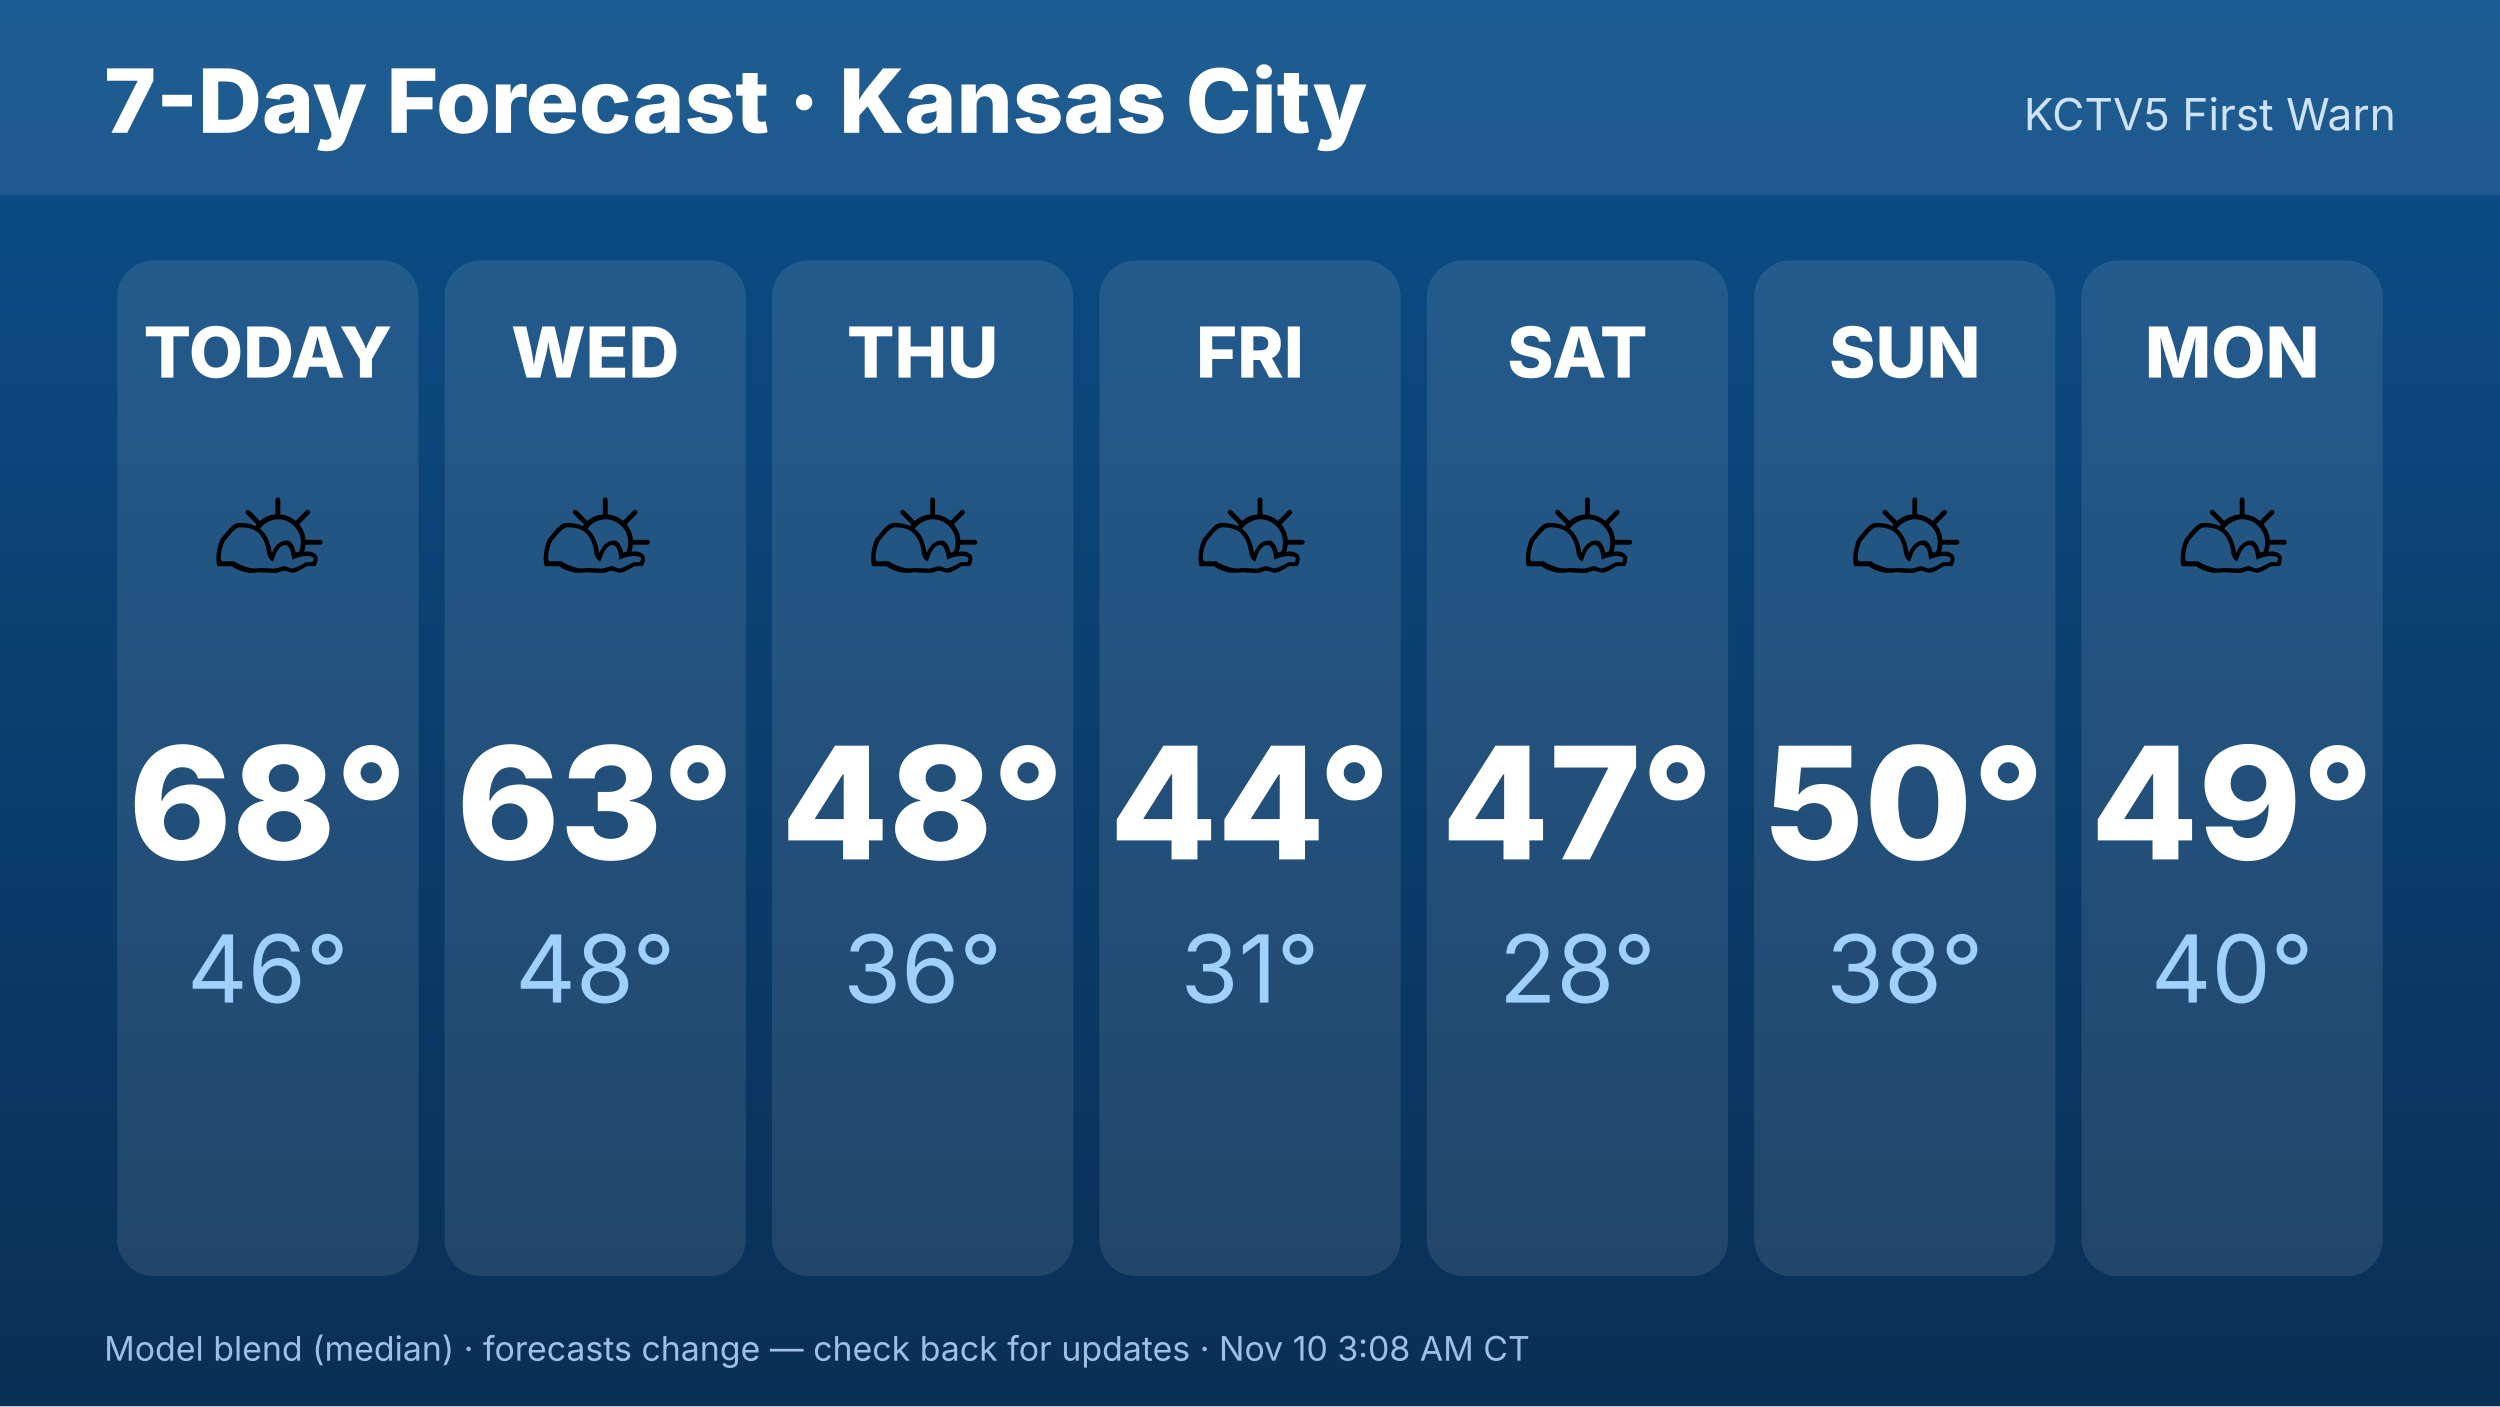
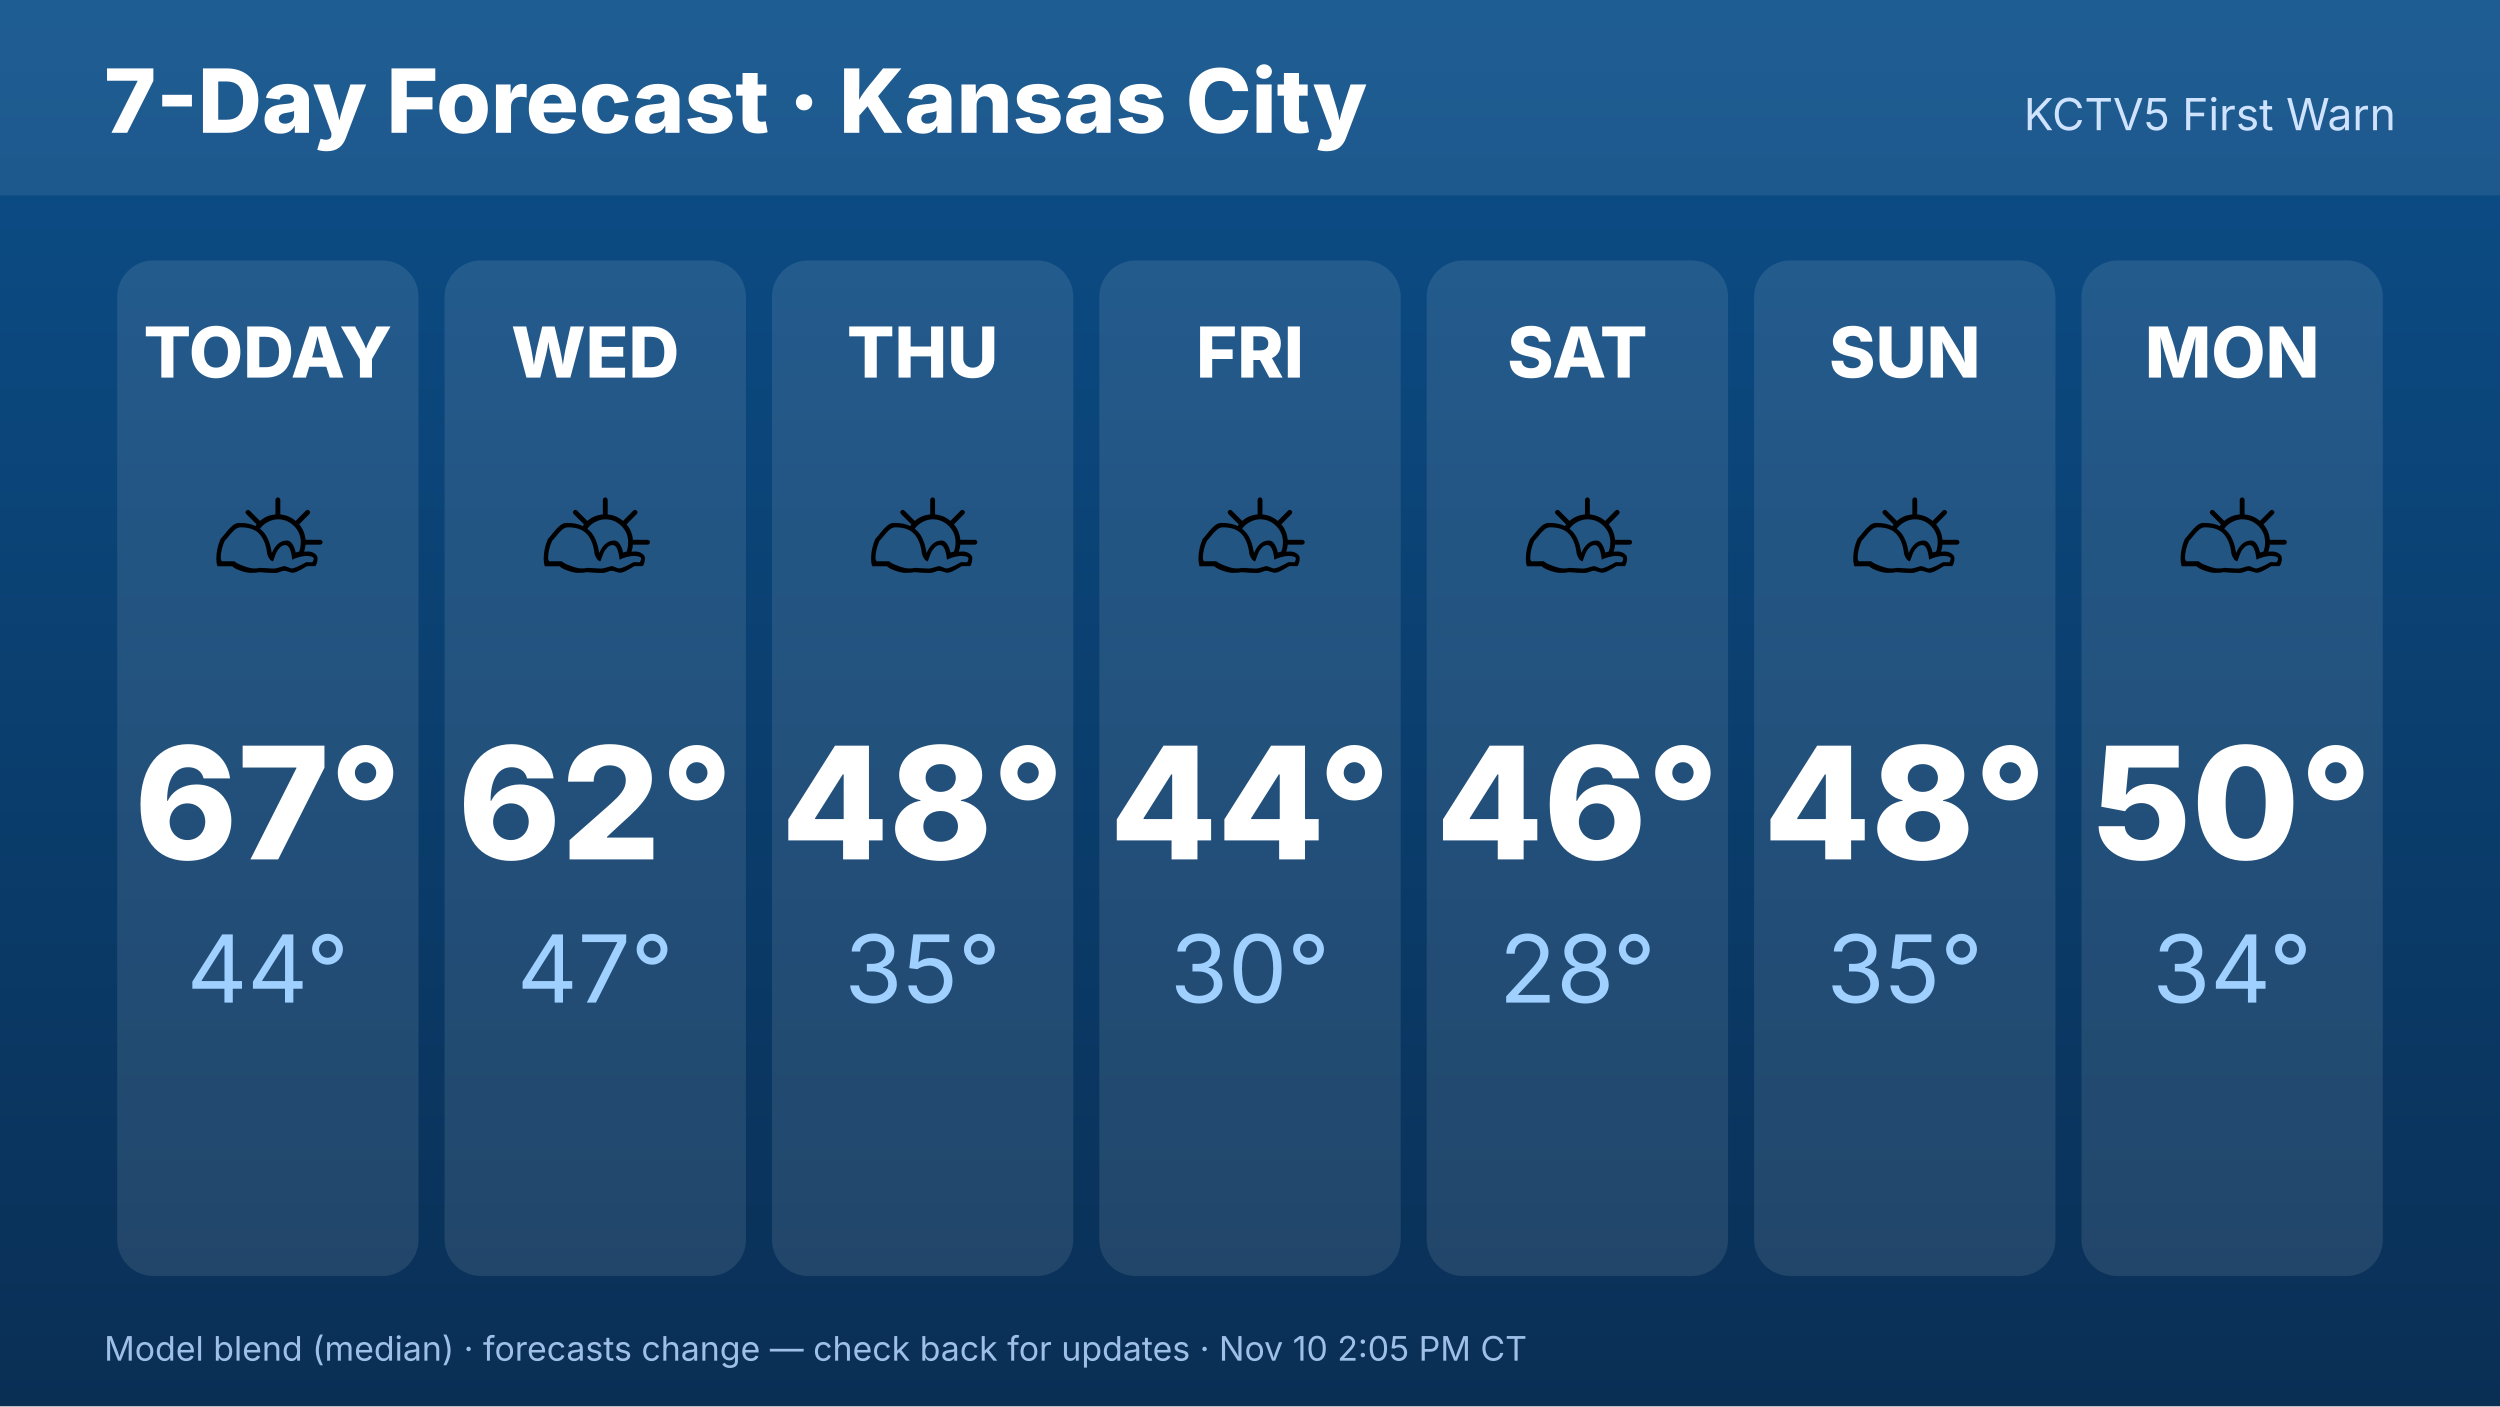
<svg xmlns="http://www.w3.org/2000/svg" width="1920" height="1080" viewBox="0 0 1920 1080" font-family="Inter,Helvetica,Arial,sans-serif">
  <defs>
    <linearGradient id="bg" x1="0" y1="0" x2="0" y2="1">
      <stop offset="0" stop-color="#0b4f8a" />
      <stop offset="1" stop-color="#0a2f55" />
    </linearGradient>
  </defs>
  <rect width="1920" height="1080" fill="url(#bg)" />
  <rect x="0" y="0" width="1920" height="150" fill="#ffffff" opacity=".08" />
  <text x="80" y="102" font-size="68" font-weight="800" fill="#fff">7-Day Forecast · Kansas City</text>
  <text x="1840" y="100" font-size="34" fill="#cfe3ff" text-anchor="end">KCTV5 First Warn</text>
  <rect x="90.0" y="200" width="231.429" height="780" rx="28" fill="#fff" opacity=".1" />
  <text x="205.714" y="290" font-size="54" font-weight="800" fill="#fff" text-anchor="middle">TODAY</text>
  <text x="205.714" y="470" font-size="110" text-anchor="middle">⛅</text>
-   <text x="205.714" y="660" font-size="120" font-weight="800" fill="#fff" text-anchor="middle">68°</text>
-   <text x="205.714" y="770" font-size="72" fill="#9fd0ff" text-anchor="middle">46°</text>
+   <text x="205.714" y="660" font-size="120" font-weight="800" fill="#fff" text-anchor="middle">67°</text>
+   <text x="205.714" y="770" font-size="72" fill="#9fd0ff" text-anchor="middle">44°</text>
  <rect x="341.429" y="200" width="231.429" height="780" rx="28" fill="#fff" opacity=".1" />
  <text x="457.143" y="290" font-size="54" font-weight="800" fill="#fff" text-anchor="middle">WED</text>
  <text x="457.143" y="470" font-size="110" text-anchor="middle">⛅</text>
-   <text x="457.143" y="660" font-size="120" font-weight="800" fill="#fff" text-anchor="middle">63°</text>
-   <text x="457.143" y="770" font-size="72" fill="#9fd0ff" text-anchor="middle">48°</text>
+   <text x="457.143" y="660" font-size="120" font-weight="800" fill="#fff" text-anchor="middle">62°</text>
+   <text x="457.143" y="770" font-size="72" fill="#9fd0ff" text-anchor="middle">47°</text>
  <rect x="592.857" y="200" width="231.429" height="780" rx="28" fill="#fff" opacity=".1" />
  <text x="708.571" y="290" font-size="54" font-weight="800" fill="#fff" text-anchor="middle">THU</text>
  <text x="708.571" y="470" font-size="110" text-anchor="middle">⛅</text>
  <text x="708.571" y="660" font-size="120" font-weight="800" fill="#fff" text-anchor="middle">48°</text>
-   <text x="708.571" y="770" font-size="72" fill="#9fd0ff" text-anchor="middle">36°</text>
+   <text x="708.571" y="770" font-size="72" fill="#9fd0ff" text-anchor="middle">35°</text>
  <rect x="844.286" y="200" width="231.429" height="780" rx="28" fill="#fff" opacity=".1" />
  <text x="960" y="290" font-size="54" font-weight="800" fill="#fff" text-anchor="middle">FRI</text>
  <text x="960" y="470" font-size="110" text-anchor="middle">⛅</text>
  <text x="960" y="660" font-size="120" font-weight="800" fill="#fff" text-anchor="middle">44°</text>
-   <text x="960" y="770" font-size="72" fill="#9fd0ff" text-anchor="middle">31°</text>
+   <text x="960" y="770" font-size="72" fill="#9fd0ff" text-anchor="middle">30°</text>
  <rect x="1095.714" y="200" width="231.429" height="780" rx="28" fill="#fff" opacity=".1" />
  <text x="1211.429" y="290" font-size="54" font-weight="800" fill="#fff" text-anchor="middle">SAT</text>
  <text x="1211.429" y="470" font-size="110" text-anchor="middle">⛅</text>
-   <text x="1211.429" y="660" font-size="120" font-weight="800" fill="#fff" text-anchor="middle">47°</text>
+   <text x="1211.429" y="660" font-size="120" font-weight="800" fill="#fff" text-anchor="middle">46°</text>
  <text x="1211.429" y="770" font-size="72" fill="#9fd0ff" text-anchor="middle">28°</text>
  <rect x="1347.143" y="200" width="231.429" height="780" rx="28" fill="#fff" opacity=".1" />
  <text x="1462.857" y="290" font-size="54" font-weight="800" fill="#fff" text-anchor="middle">SUN</text>
  <text x="1462.857" y="470" font-size="110" text-anchor="middle">⛅</text>
-   <text x="1462.857" y="660" font-size="120" font-weight="800" fill="#fff" text-anchor="middle">50°</text>
-   <text x="1462.857" y="770" font-size="72" fill="#9fd0ff" text-anchor="middle">38°</text>
+   <text x="1462.857" y="660" font-size="120" font-weight="800" fill="#fff" text-anchor="middle">48°</text>
+   <text x="1462.857" y="770" font-size="72" fill="#9fd0ff" text-anchor="middle">35°</text>
  <rect x="1598.571" y="200" width="231.429" height="780" rx="28" fill="#fff" opacity=".1" />
  <text x="1714.286" y="290" font-size="54" font-weight="800" fill="#fff" text-anchor="middle">MON</text>
  <text x="1714.286" y="470" font-size="110" text-anchor="middle">⛅</text>
-   <text x="1714.286" y="660" font-size="120" font-weight="800" fill="#fff" text-anchor="middle">49°</text>
-   <text x="1714.286" y="770" font-size="72" fill="#9fd0ff" text-anchor="middle">40°</text>
-   <text x="80" y="1045" font-size="26" fill="#9fc0e6">Model blend (median) · forecasts change — check back for updates · Nov 10 3:08 AM CT</text>
+   <text x="1714.286" y="660" font-size="120" font-weight="800" fill="#fff" text-anchor="middle">50°</text>
+   <text x="1714.286" y="770" font-size="72" fill="#9fd0ff" text-anchor="middle">34°</text>
+   <text x="80" y="1045" font-size="26" fill="#9fc0e6">Model blend (median) · forecasts change — check back for updates · Nov 10 2:05 PM CT</text>
</svg>
